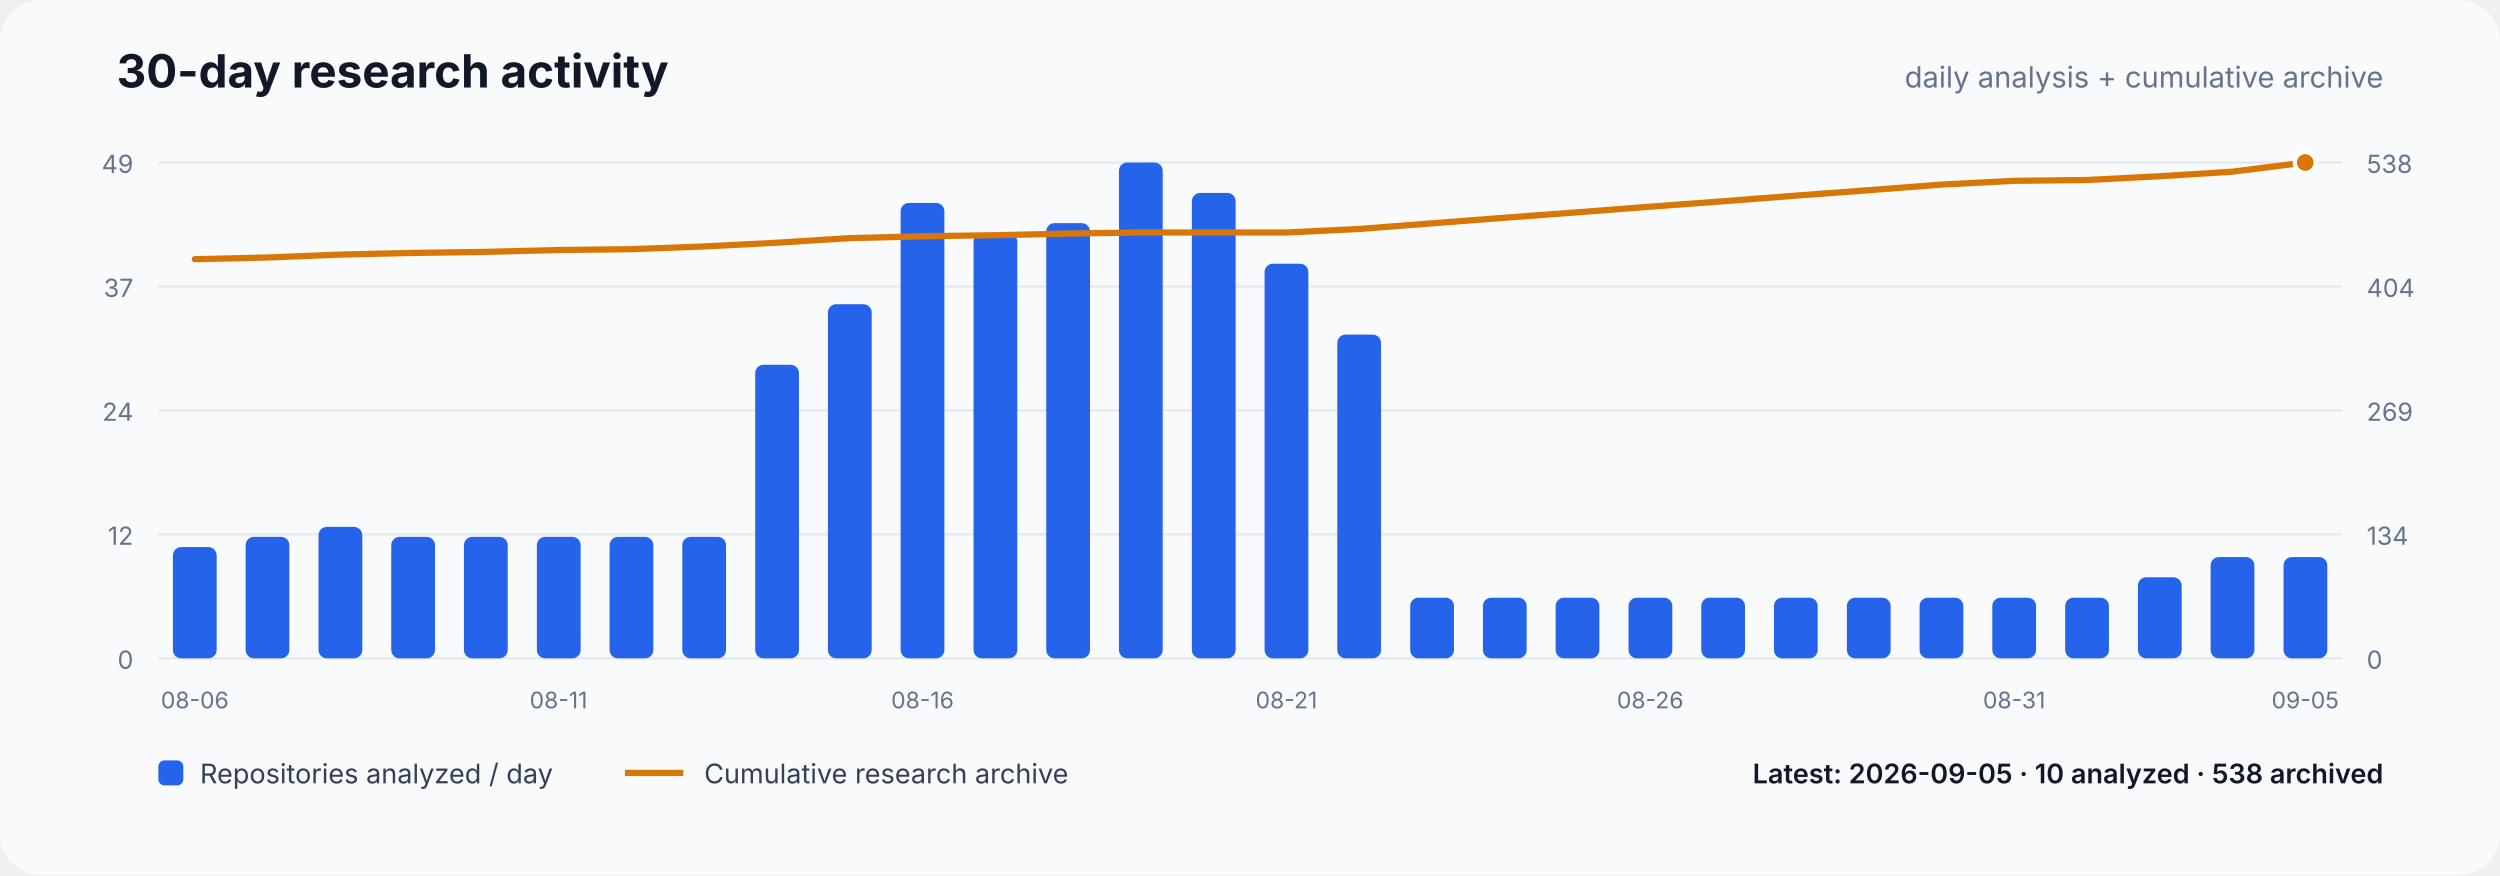
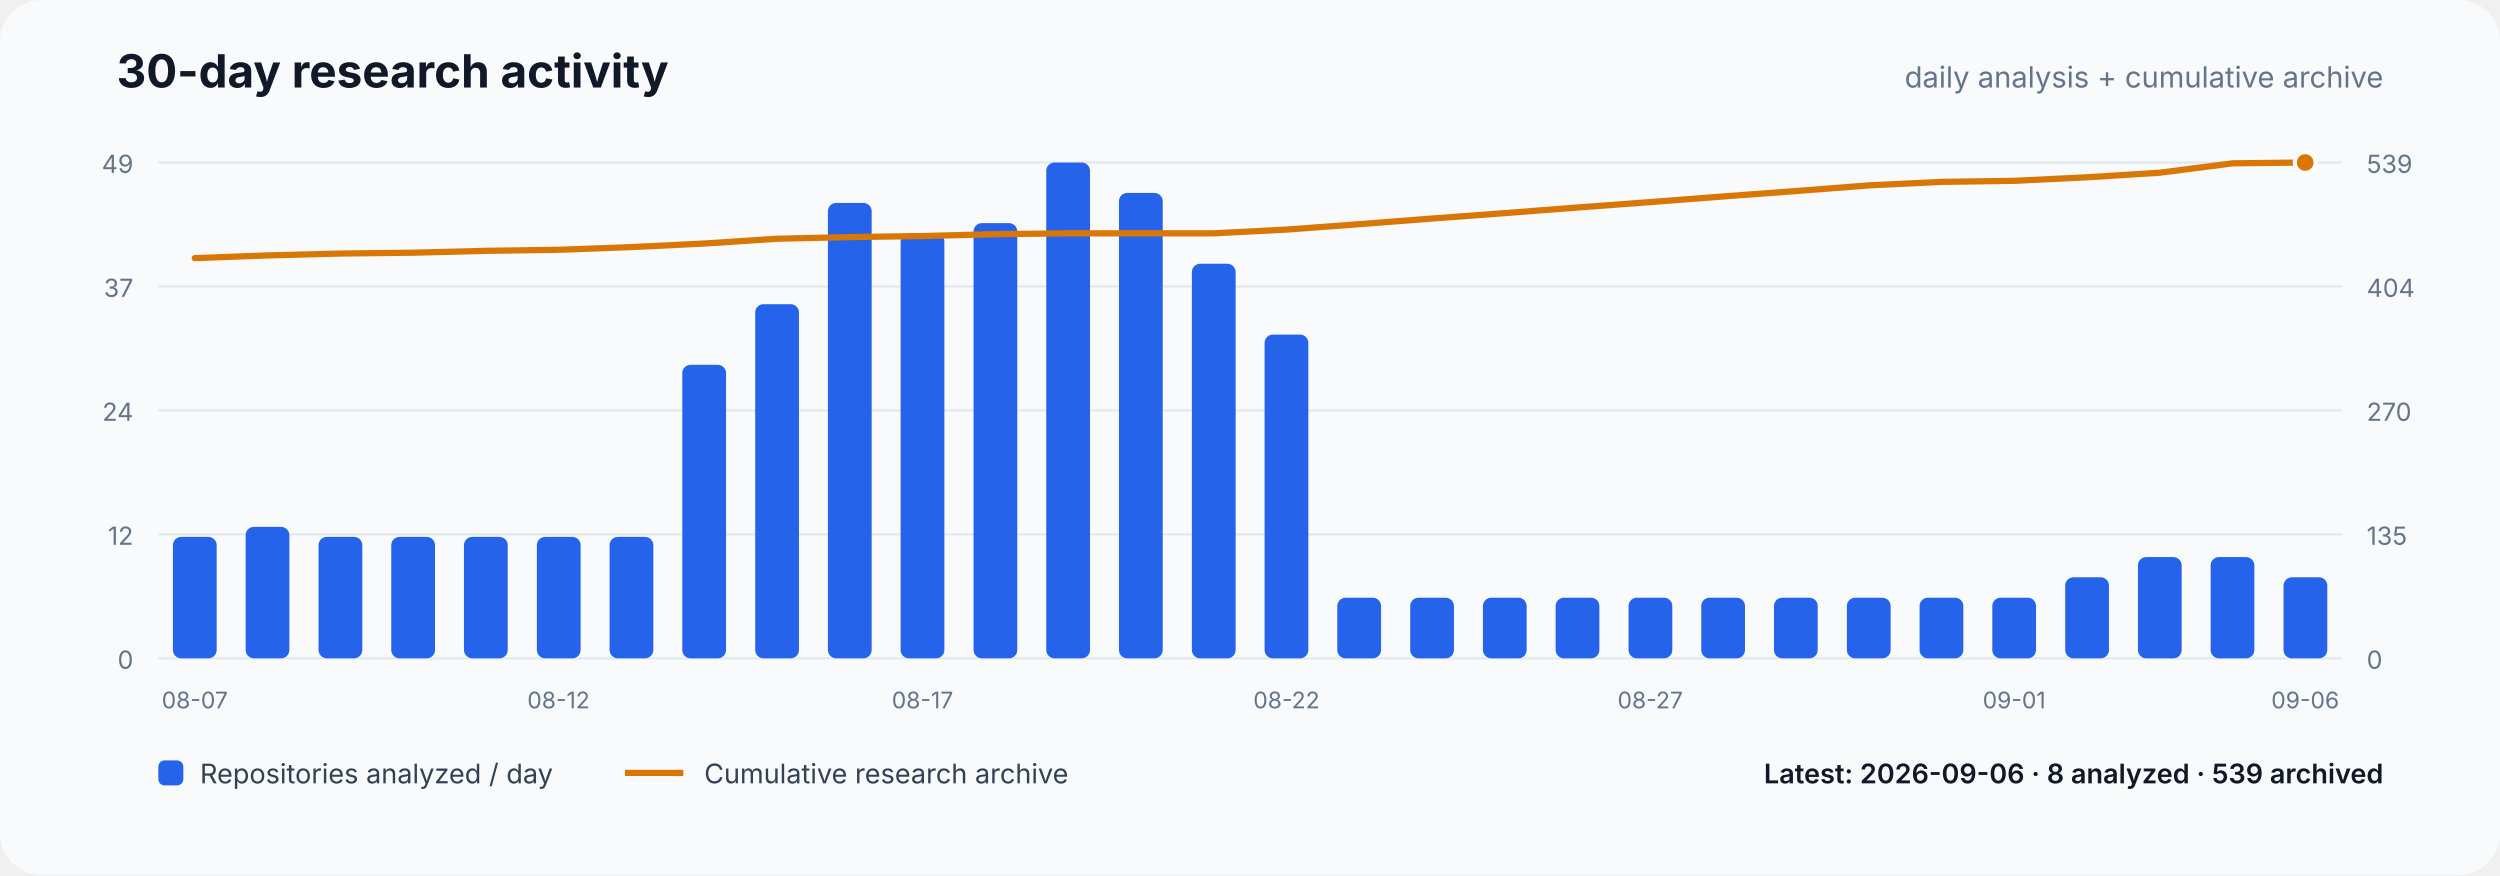
<svg xmlns="http://www.w3.org/2000/svg" width="1200" height="420" viewBox="0 0 1200 420" role="img" aria-labelledby="title desc">
  <rect width="1200" height="420" rx="20" fill="#f8fafc" />
  <text x="56" y="42" font-family="Inter,system-ui,sans-serif" font-size="22" font-weight="700" fill="#111827">30-day research activity</text>
  <text x="1144" y="42" text-anchor="end" font-family="Inter,system-ui,sans-serif" font-size="14" fill="#64748b">daily analysis + cumulative archive</text>
  <line x1="76" y1="316.0" x2="1124" y2="316.0" stroke="#e2e8f0" />
  <text x="64" y="321.0" text-anchor="end" font-family="Inter,system-ui,sans-serif" font-size="12" fill="#64748b">0</text>
  <text x="1136" y="321.0" font-family="Inter,system-ui,sans-serif" font-size="12" fill="#64748b">0</text>
  <line x1="76" y1="256.5" x2="1124" y2="256.5" stroke="#e2e8f0" />
  <text x="64" y="261.5" text-anchor="end" font-family="Inter,system-ui,sans-serif" font-size="12" fill="#64748b">12</text>
-   <text x="1136" y="261.5" font-family="Inter,system-ui,sans-serif" font-size="12" fill="#64748b">134</text>
+   <text x="1136" y="261.5" font-family="Inter,system-ui,sans-serif" font-size="12" fill="#64748b">135</text>
  <line x1="76" y1="197.0" x2="1124" y2="197.0" stroke="#e2e8f0" />
  <text x="64" y="202.0" text-anchor="end" font-family="Inter,system-ui,sans-serif" font-size="12" fill="#64748b">24</text>
-   <text x="1136" y="202.0" font-family="Inter,system-ui,sans-serif" font-size="12" fill="#64748b">269</text>
+   <text x="1136" y="202.0" font-family="Inter,system-ui,sans-serif" font-size="12" fill="#64748b">270</text>
  <line x1="76" y1="137.5" x2="1124" y2="137.5" stroke="#e2e8f0" />
  <text x="64" y="142.5" text-anchor="end" font-family="Inter,system-ui,sans-serif" font-size="12" fill="#64748b">37</text>
  <text x="1136" y="142.5" font-family="Inter,system-ui,sans-serif" font-size="12" fill="#64748b">404</text>
  <line x1="76" y1="78.0" x2="1124" y2="78.0" stroke="#e2e8f0" />
  <text x="64" y="83.0" text-anchor="end" font-family="Inter,system-ui,sans-serif" font-size="12" fill="#64748b">49</text>
-   <text x="1136" y="83.0" font-family="Inter,system-ui,sans-serif" font-size="12" fill="#64748b">538</text>
-   <rect x="83.0" y="262.6" width="21.0" height="53.4" rx="4" fill="#2563eb" />
-   <text x="93.5" y="340" text-anchor="middle" font-family="Inter,system-ui,sans-serif" font-size="11" fill="#64748b">08-06</text>
-   <rect x="117.9" y="257.7" width="21.0" height="58.3" rx="4" fill="#2563eb" />
-   <rect x="152.9" y="252.9" width="21.0" height="63.1" rx="4" fill="#2563eb" />
+   <text x="1136" y="83.0" font-family="Inter,system-ui,sans-serif" font-size="12" fill="#64748b">539</text>
+   <rect x="83.0" y="257.7" width="21.0" height="58.3" rx="4" fill="#2563eb" />
+   <text x="93.5" y="340" text-anchor="middle" font-family="Inter,system-ui,sans-serif" font-size="11" fill="#64748b">08-07</text>
+   <rect x="117.9" y="252.9" width="21.0" height="63.1" rx="4" fill="#2563eb" />
+   <rect x="152.9" y="257.7" width="21.0" height="58.3" rx="4" fill="#2563eb" />
  <rect x="187.8" y="257.7" width="21.0" height="58.3" rx="4" fill="#2563eb" />
  <rect x="222.7" y="257.7" width="21.0" height="58.3" rx="4" fill="#2563eb" />
  <rect x="257.7" y="257.7" width="21.0" height="58.3" rx="4" fill="#2563eb" />
-   <text x="268.1" y="340" text-anchor="middle" font-family="Inter,system-ui,sans-serif" font-size="11" fill="#64748b">08-11</text>
+   <text x="268.1" y="340" text-anchor="middle" font-family="Inter,system-ui,sans-serif" font-size="11" fill="#64748b">08-12</text>
  <rect x="292.6" y="257.7" width="21.0" height="58.3" rx="4" fill="#2563eb" />
-   <rect x="327.5" y="257.7" width="21.0" height="58.3" rx="4" fill="#2563eb" />
-   <rect x="362.5" y="175.1" width="21.0" height="140.9" rx="4" fill="#2563eb" />
-   <rect x="397.4" y="146.0" width="21.0" height="170.0" rx="4" fill="#2563eb" />
-   <rect x="432.3" y="97.4" width="21.0" height="218.6" rx="4" fill="#2563eb" />
-   <text x="442.8" y="340" text-anchor="middle" font-family="Inter,system-ui,sans-serif" font-size="11" fill="#64748b">08-16</text>
-   <rect x="467.3" y="112.0" width="21.0" height="204.0" rx="4" fill="#2563eb" />
-   <rect x="502.2" y="107.1" width="21.0" height="208.9" rx="4" fill="#2563eb" />
-   <rect x="537.1" y="78.0" width="21.0" height="238.0" rx="4" fill="#2563eb" />
-   <rect x="572.1" y="92.6" width="21.0" height="223.4" rx="4" fill="#2563eb" />
-   <rect x="607.0" y="126.6" width="21.0" height="189.4" rx="4" fill="#2563eb" />
-   <text x="617.5" y="340" text-anchor="middle" font-family="Inter,system-ui,sans-serif" font-size="11" fill="#64748b">08-21</text>
-   <rect x="641.9" y="160.6" width="21.0" height="155.4" rx="4" fill="#2563eb" />
+   <rect x="327.5" y="175.1" width="21.0" height="140.9" rx="4" fill="#2563eb" />
+   <rect x="362.5" y="146.0" width="21.0" height="170.0" rx="4" fill="#2563eb" />
+   <rect x="397.4" y="97.4" width="21.0" height="218.6" rx="4" fill="#2563eb" />
+   <rect x="432.3" y="112.0" width="21.0" height="204.0" rx="4" fill="#2563eb" />
+   <text x="442.8" y="340" text-anchor="middle" font-family="Inter,system-ui,sans-serif" font-size="11" fill="#64748b">08-17</text>
+   <rect x="467.3" y="107.1" width="21.0" height="208.9" rx="4" fill="#2563eb" />
+   <rect x="502.2" y="78.0" width="21.0" height="238.0" rx="4" fill="#2563eb" />
+   <rect x="537.1" y="92.6" width="21.0" height="223.4" rx="4" fill="#2563eb" />
+   <rect x="572.1" y="126.6" width="21.0" height="189.4" rx="4" fill="#2563eb" />
+   <rect x="607.0" y="160.6" width="21.0" height="155.4" rx="4" fill="#2563eb" />
+   <text x="617.5" y="340" text-anchor="middle" font-family="Inter,system-ui,sans-serif" font-size="11" fill="#64748b">08-22</text>
+   <rect x="641.9" y="286.9" width="21.0" height="29.1" rx="4" fill="#2563eb" />
  <rect x="676.9" y="286.9" width="21.0" height="29.1" rx="4" fill="#2563eb" />
  <rect x="711.8" y="286.9" width="21.0" height="29.1" rx="4" fill="#2563eb" />
  <rect x="746.7" y="286.9" width="21.0" height="29.1" rx="4" fill="#2563eb" />
  <rect x="781.7" y="286.9" width="21.0" height="29.1" rx="4" fill="#2563eb" />
-   <text x="792.1" y="340" text-anchor="middle" font-family="Inter,system-ui,sans-serif" font-size="11" fill="#64748b">08-26</text>
+   <text x="792.1" y="340" text-anchor="middle" font-family="Inter,system-ui,sans-serif" font-size="11" fill="#64748b">08-27</text>
  <rect x="816.6" y="286.9" width="21.0" height="29.1" rx="4" fill="#2563eb" />
  <rect x="851.5" y="286.9" width="21.0" height="29.1" rx="4" fill="#2563eb" />
  <rect x="886.5" y="286.9" width="21.0" height="29.1" rx="4" fill="#2563eb" />
  <rect x="921.4" y="286.9" width="21.0" height="29.1" rx="4" fill="#2563eb" />
  <rect x="956.3" y="286.9" width="21.0" height="29.1" rx="4" fill="#2563eb" />
-   <text x="966.8" y="340" text-anchor="middle" font-family="Inter,system-ui,sans-serif" font-size="11" fill="#64748b">08-31</text>
-   <rect x="991.3" y="286.9" width="21.0" height="29.1" rx="4" fill="#2563eb" />
-   <rect x="1026.2" y="277.1" width="21.0" height="38.9" rx="4" fill="#2563eb" />
+   <text x="966.8" y="340" text-anchor="middle" font-family="Inter,system-ui,sans-serif" font-size="11" fill="#64748b">09-01</text>
+   <rect x="991.3" y="277.1" width="21.0" height="38.9" rx="4" fill="#2563eb" />
+   <rect x="1026.2" y="267.4" width="21.0" height="48.6" rx="4" fill="#2563eb" />
  <rect x="1061.1" y="267.4" width="21.0" height="48.6" rx="4" fill="#2563eb" />
-   <rect x="1096.1" y="267.4" width="21.0" height="48.6" rx="4" fill="#2563eb" />
-   <text x="1106.5" y="340" text-anchor="middle" font-family="Inter,system-ui,sans-serif" font-size="11" fill="#64748b">09-05</text>
-   <polyline points="93.5,124.4 128.4,123.6 163.3,122.2 198.3,121.4 233.2,120.9 268.1,120.0 303.1,119.6 338.0,118.3 372.9,116.5 407.9,114.3 442.8,113.4 477.7,112.9 512.7,112.1 547.6,111.6 582.5,111.6 617.5,111.6 652.4,109.9 687.3,107.2 722.3,104.5 757.2,101.9 792.1,99.2 827.1,96.6 862.0,93.9 896.9,91.3 931.9,88.6 966.8,86.8 1001.7,86.4 1036.7,84.6 1071.6,82.4 1106.5,78.0" fill="none" stroke="#d97706" stroke-width="3" stroke-linejoin="round" stroke-linecap="round" />
+   <rect x="1096.1" y="277.1" width="21.0" height="38.9" rx="4" fill="#2563eb" />
+   <text x="1106.5" y="340" text-anchor="middle" font-family="Inter,system-ui,sans-serif" font-size="11" fill="#64748b">09-06</text>
+   <polyline points="93.5,123.9 128.4,122.6 163.3,121.7 198.3,121.3 233.2,120.4 268.1,119.9 303.1,118.6 338.0,116.9 372.9,114.6 407.9,113.8 442.8,113.3 477.7,112.4 512.7,112.0 547.6,112.0 582.5,112.0 617.5,110.2 652.4,107.6 687.3,104.9 722.3,102.3 757.2,99.6 792.1,97.0 827.1,94.3 862.0,91.7 896.9,89.0 931.9,87.3 966.8,86.8 1001.7,85.1 1036.7,82.9 1071.6,78.4 1106.5,78.0" fill="none" stroke="#d97706" stroke-width="3" stroke-linejoin="round" stroke-linecap="round" />
  <circle cx="1106.5" cy="78.0" r="5" fill="#d97706" stroke="#fff" stroke-width="2" />
  <rect x="76" y="365" width="12" height="12" rx="3" fill="#2563eb" />
  <text x="96" y="376" font-family="Inter,system-ui,sans-serif" font-size="13" fill="#334155">Repositories analyzed / day</text>
  <line x1="300" y1="371" x2="328" y2="371" stroke="#d97706" stroke-width="3" />
  <text x="338" y="376" font-family="Inter,system-ui,sans-serif" font-size="13" fill="#334155">Cumulative research archive</text>
-   <text x="1144" y="376" text-anchor="end" font-family="Inter,system-ui,sans-serif" font-size="13" font-weight="600" fill="#111827">Latest: 2026-09-05 · 10 analyzed · 538 archived</text>
+   <text x="1144" y="376" text-anchor="end" font-family="Inter,system-ui,sans-serif" font-size="13" font-weight="600" fill="#111827">Latest: 2026-09-06 · 8 analyzed · 539 archived</text>
</svg>
